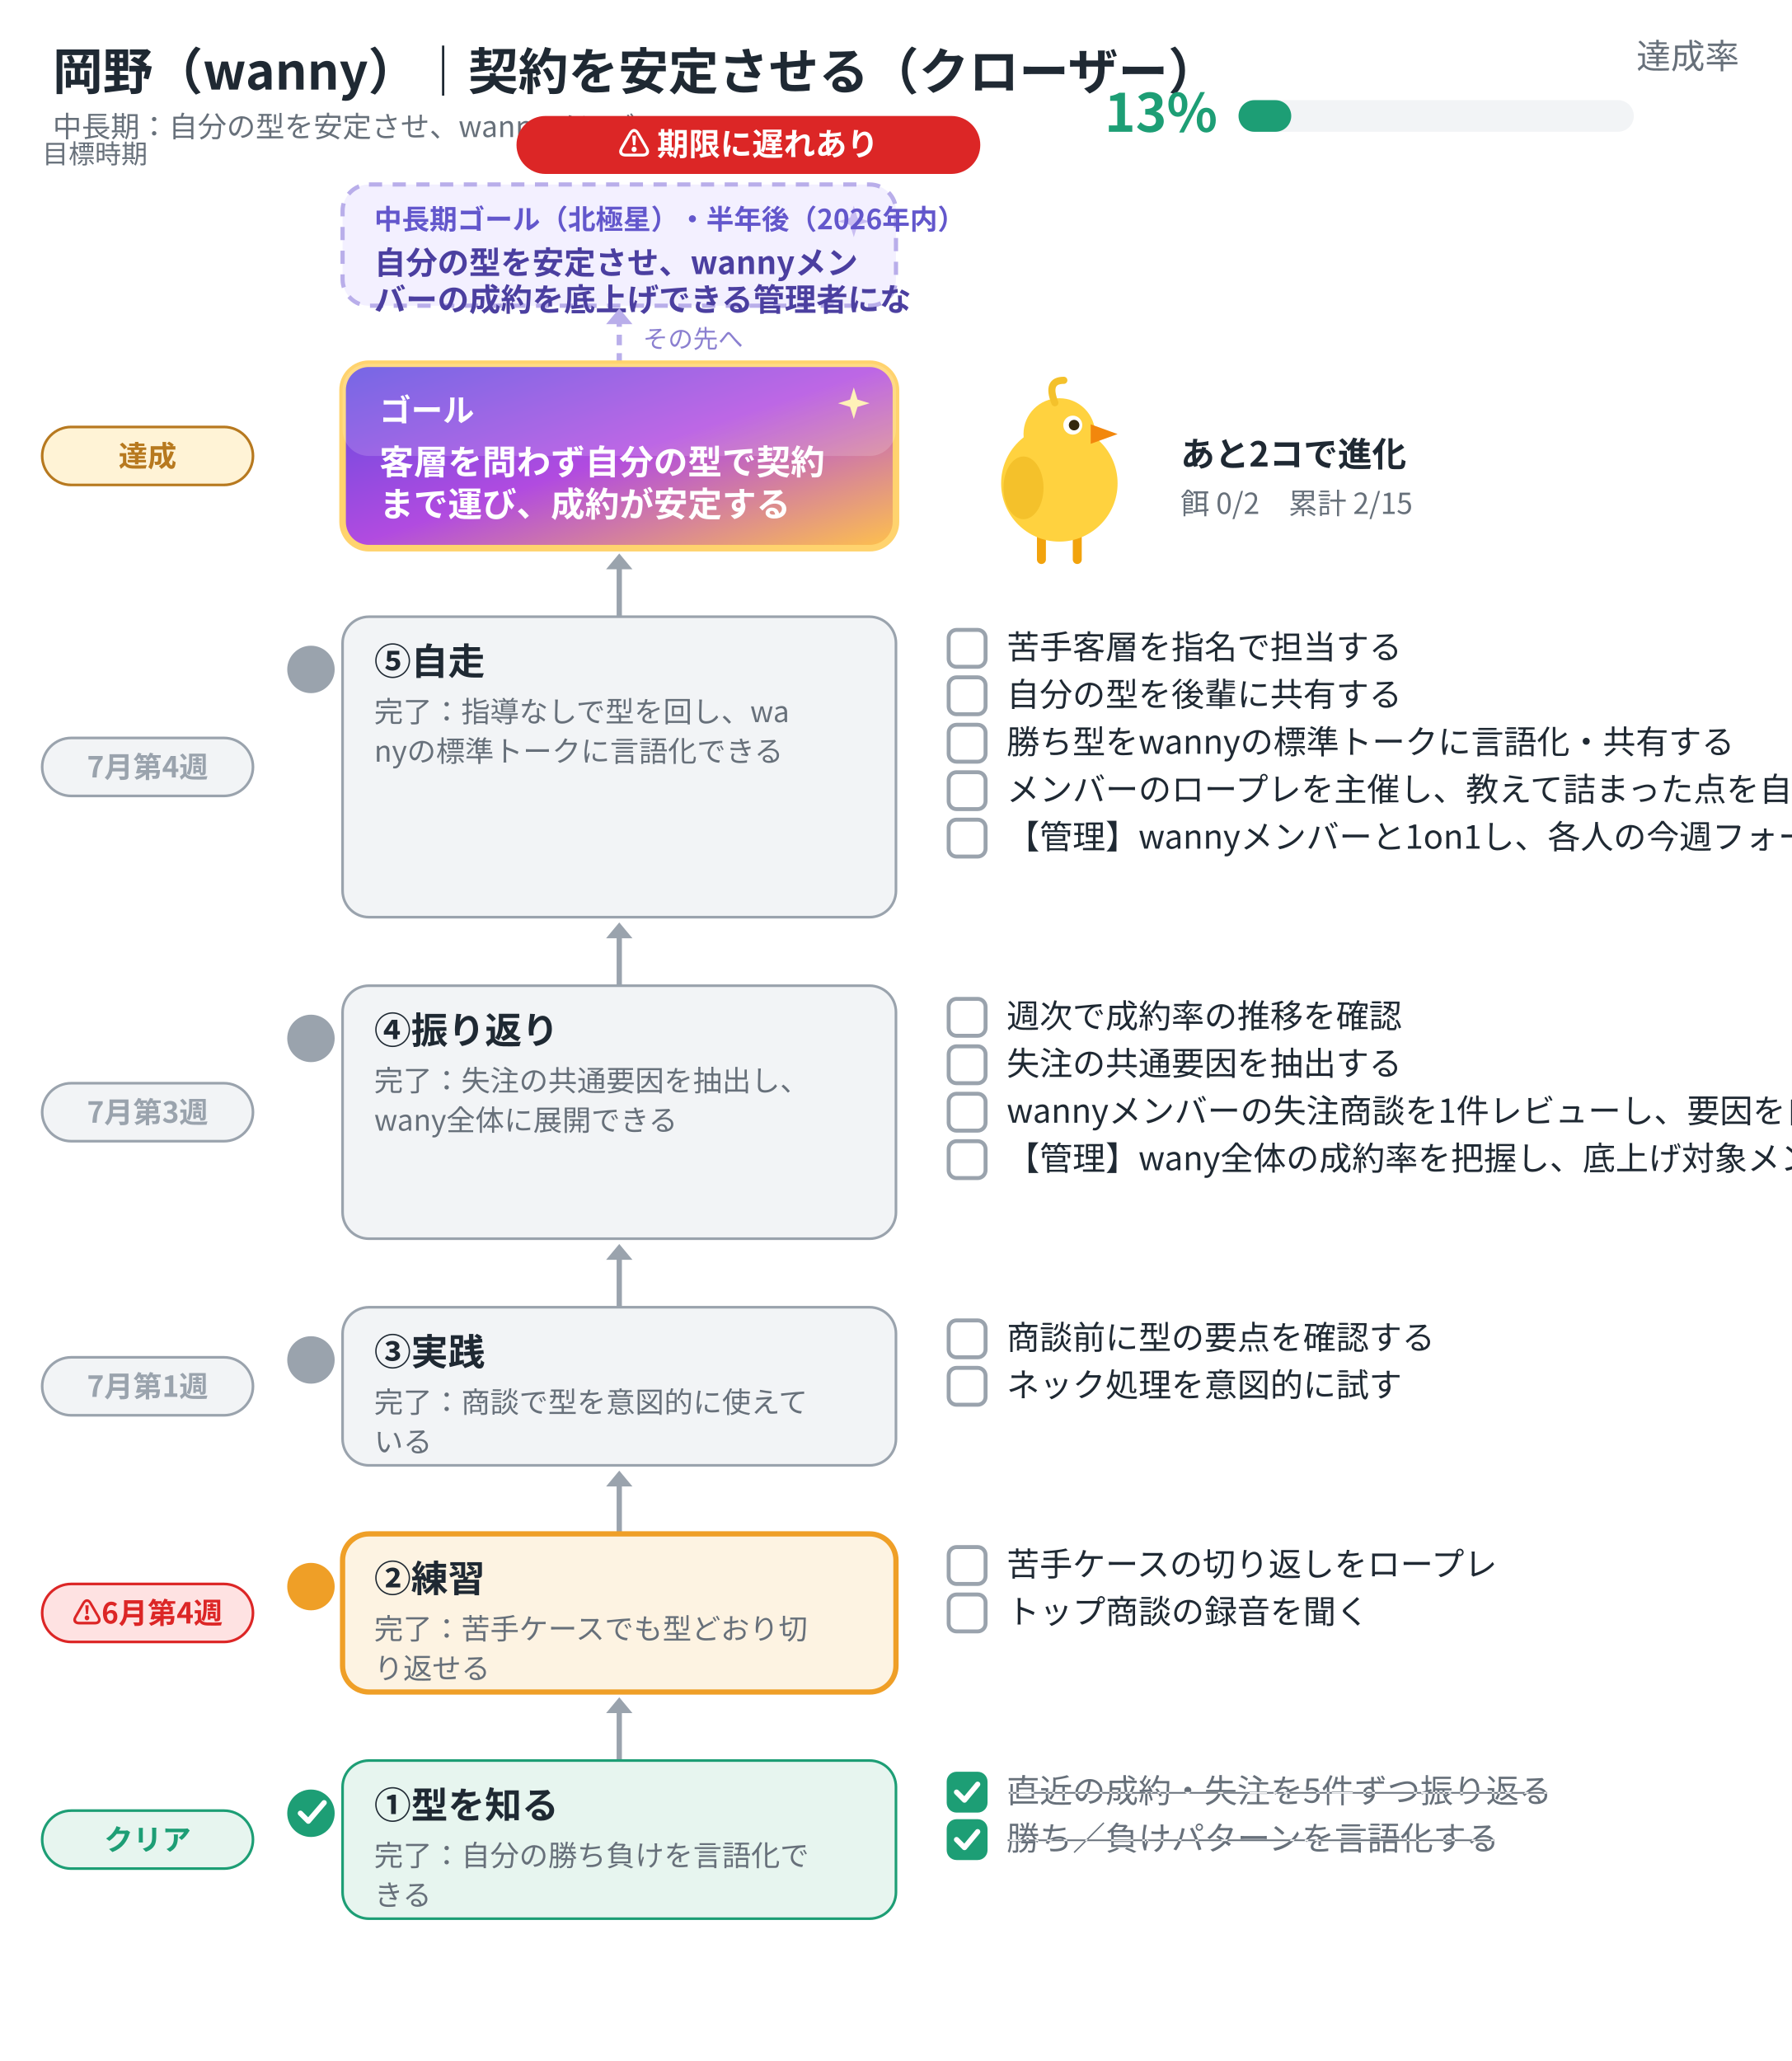
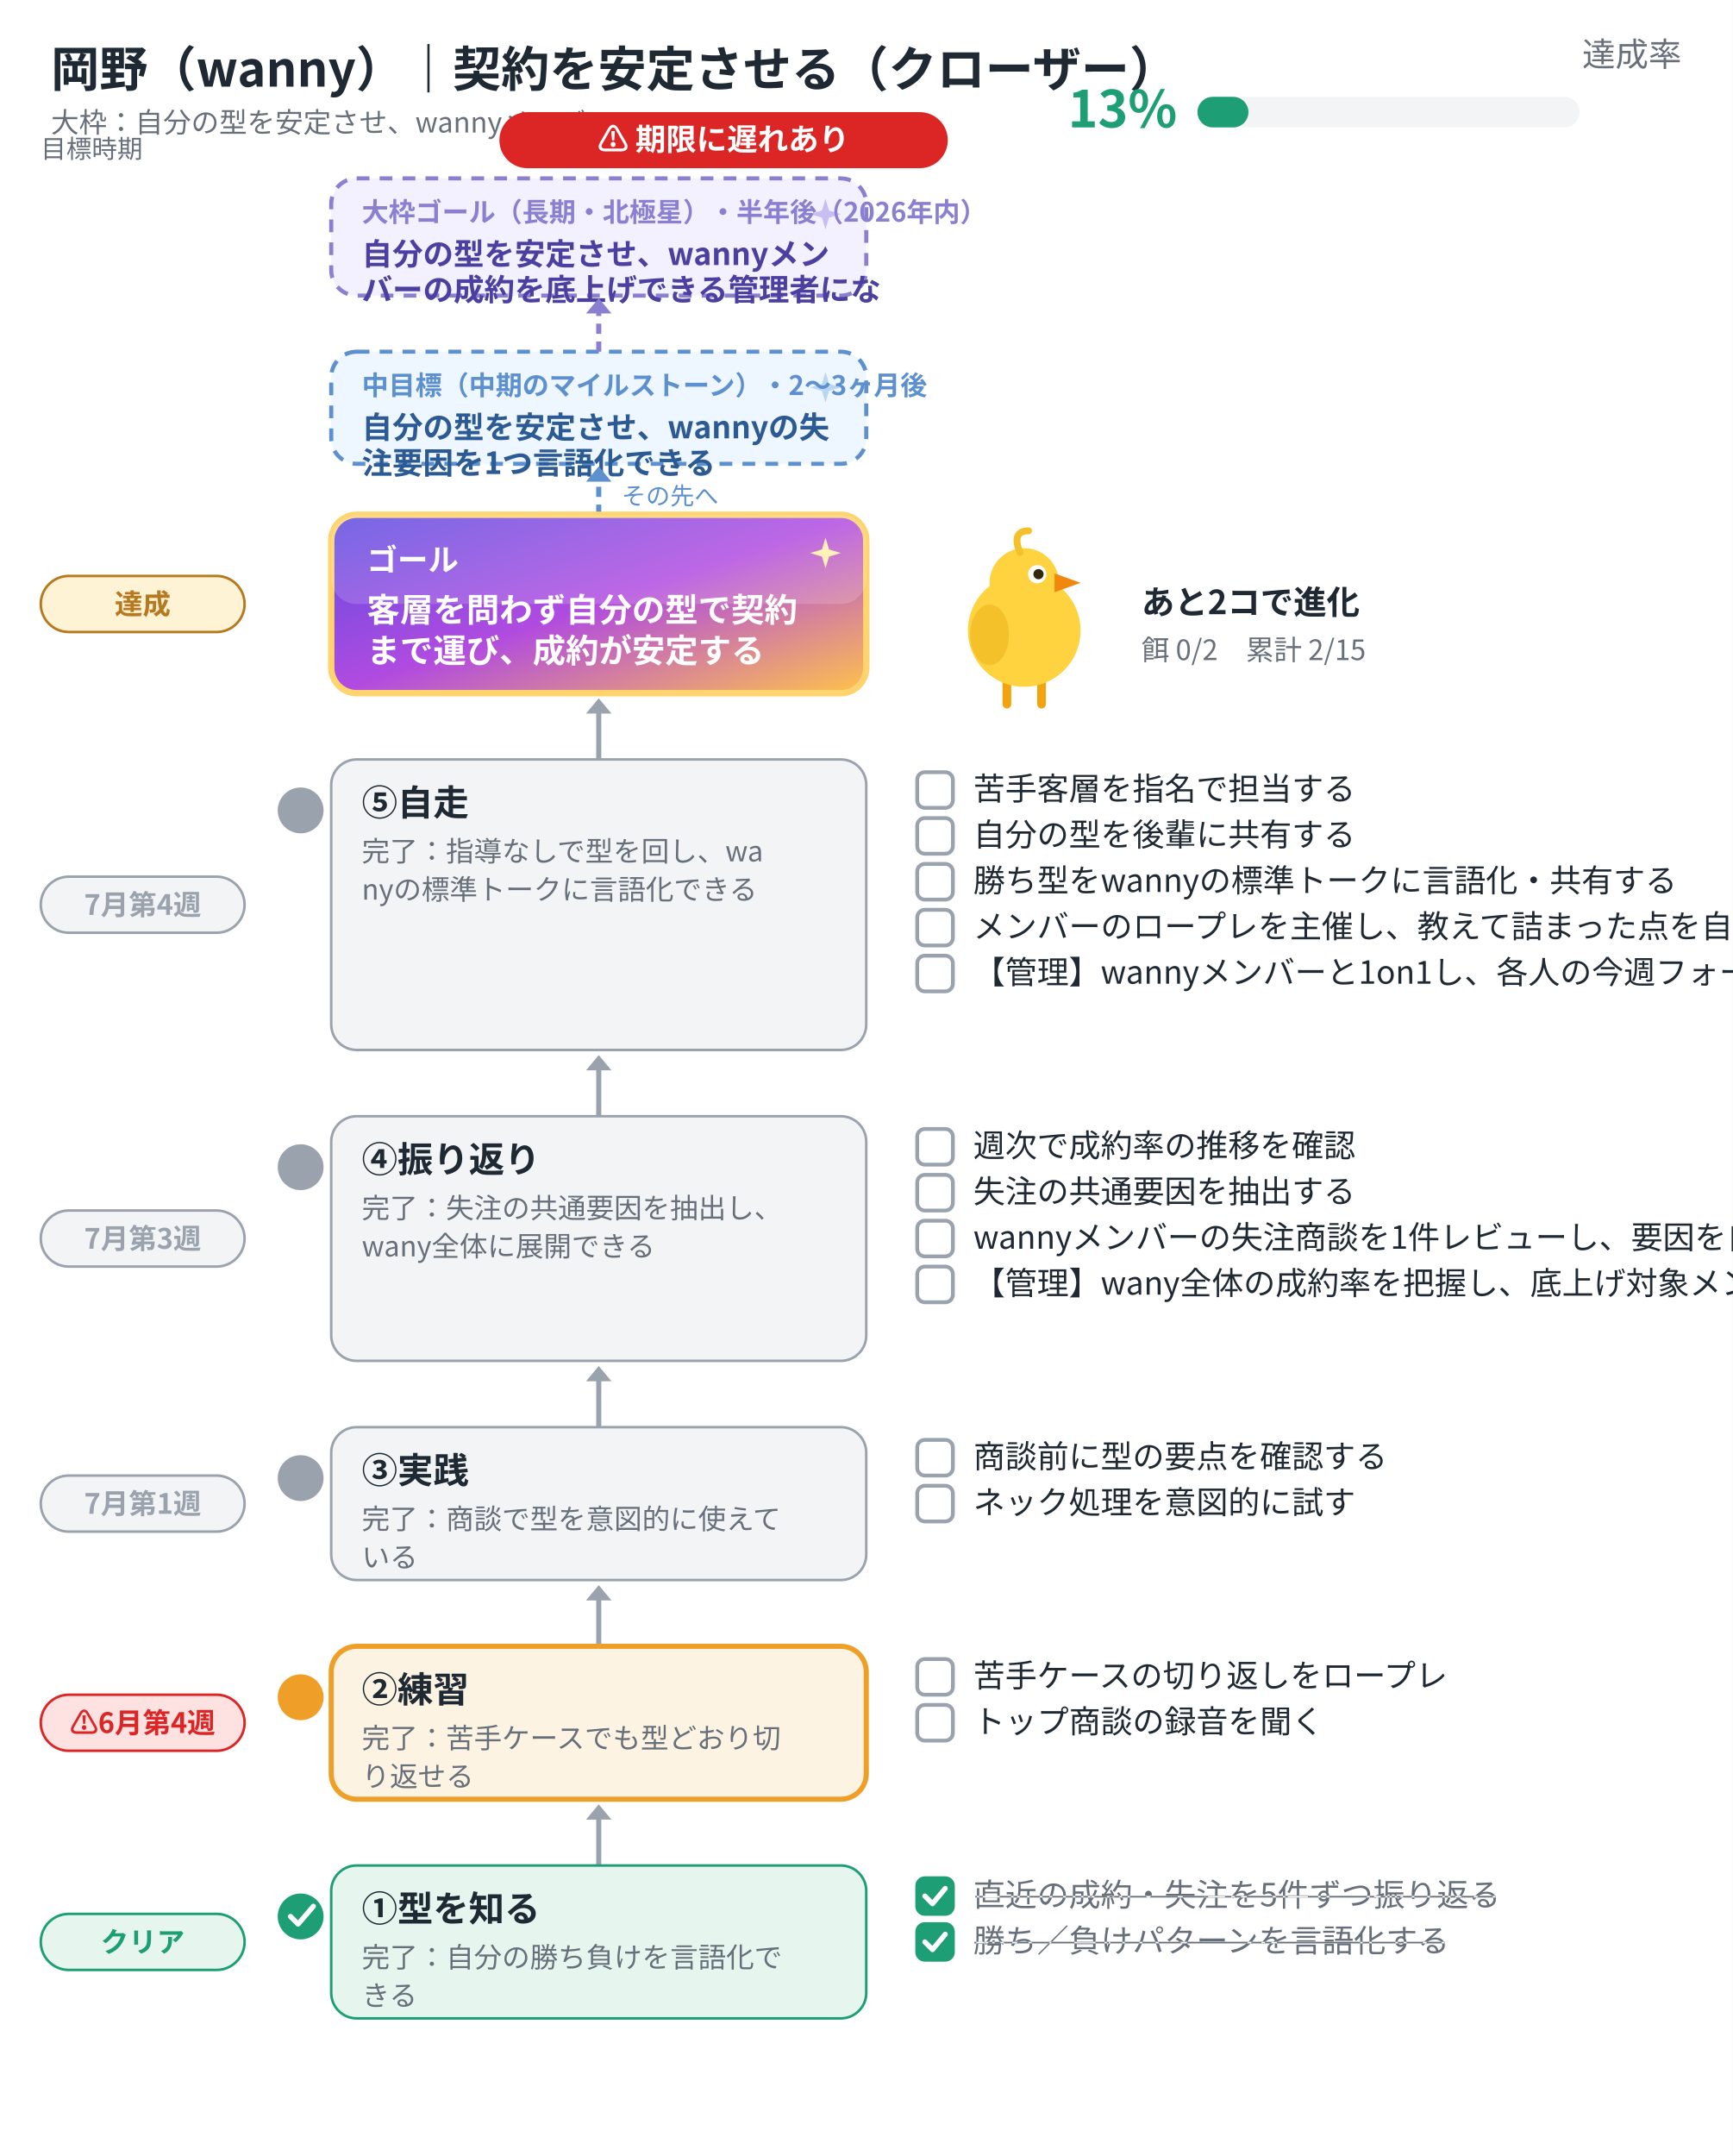
- <svg xmlns="http://www.w3.org/2000/svg" viewBox="0 0 680 782" font-family="Hiragino Sans, 'Noto Sans CJK JP', 'Yu Gothic', sans-serif" width="680" height="782">
+ <svg xmlns="http://www.w3.org/2000/svg" viewBox="0 0 680 846" font-family="Hiragino Sans, 'Noto Sans CJK JP', 'Yu Gothic', sans-serif" width="680" height="846">
  <defs>
    <linearGradient id="goalGrad" x1="0" y1="0" x2="1" y2="1">
      <stop offset="0" stop-color="#5B4BE0" />
      <stop offset="0.5" stop-color="#B14BE0" />
      <stop offset="1" stop-color="#FFC24B" />
    </linearGradient>
    <linearGradient id="phx" x1="0" y1="0" x2="0" y2="1">
      <stop offset="0" stop-color="#FFE259" />
      <stop offset="0.5" stop-color="#FF9A00" />
      <stop offset="1" stop-color="#FF3D00" />
    </linearGradient>
    <linearGradient id="phx2" x1="0" y1="0" x2="0" y2="1">
      <stop offset="0" stop-color="#FFF0A0" />
      <stop offset="1" stop-color="#FF7A00" />
    </linearGradient>
    <linearGradient id="hen" x1="0" y1="0" x2="1" y2="1">
      <stop offset="0" stop-color="#37C9B0" />
      <stop offset="0.6" stop-color="#3DA0E8" />
      <stop offset="1" stop-color="#7A5BE0" />
    </linearGradient>
    <linearGradient id="pcock" x1="0" y1="0" x2="0" y2="1">
      <stop offset="0" stop-color="#2BD0C0" />
      <stop offset="0.55" stop-color="#2E8FD0" />
      <stop offset="1" stop-color="#2E4BB0" />
    </linearGradient>
    <linearGradient id="gold" x1="0" y1="0" x2="0" y2="1">
      <stop offset="0" stop-color="#FFF0A8" />
      <stop offset="0.5" stop-color="#F2C230" />
      <stop offset="1" stop-color="#C8901A" />
    </linearGradient>
  </defs>
-   <rect x="0" y="0" width="680" height="782" fill="#FFFFFF" />
+   <rect x="0" y="0" width="680" height="846" fill="#FFFFFF" />
  <text x="20" y="34" font-size="19" font-weight="700" fill="#1F2933">岡野（wanny）｜契約を安定させる（クローザー）</text>
-   <text x="20" y="52" font-size="11" fill="#67707A">中長期：自分の型を安定させ、wannyメンバ…</text>
+   <text x="20" y="52" font-size="11" fill="#67707A">大枠：自分の型を安定させ、wannyメンバー…</text>
  <text x="660" y="26" text-anchor="end" font-size="13" fill="#67707A">達成率</text>
  <text x="462" y="50" text-anchor="end" font-size="20" font-weight="700" fill="#1D9E75">13%</text>
  <rect x="470" y="38" width="150" height="12" rx="6" fill="#F2F4F6" />
  <rect x="470" y="38" width="20" height="12" rx="6" fill="#1D9E75" />
-   <rect x="130" y="70" width="210" height="46" rx="10" fill="#F3F0FF" stroke="#B9AEEA" stroke-width="1.6" stroke-dasharray="5 4" />
+   <rect x="130" y="70" width="210" height="46" rx="10" fill="#F3F0FF" stroke="#8A7FD0" stroke-width="1.6" stroke-dasharray="5 4" />
  <polygon points="324.0,78.0 325.4,82.6 330.0,84.0 325.4,85.4 324.0,90.0 322.6,85.4 318.0,84.0 322.6,82.6" fill="#C9BEF2" />
-   <text x="142" y="87" font-size="10.5" font-weight="700" fill="#6357CC">中長期ゴール（北極星）・半年後（2026年内）</text>
+   <text x="142" y="87" font-size="10.5" font-weight="700" fill="#8A7FD0">大枠ゴール（長期・北極星）・半年後（2026年内）</text>
  <text x="142" y="104" font-size="12" font-weight="600" fill="#4B3FA0">自分の型を安定させ、wannyメン</text>
  <text x="142" y="118" font-size="12" font-weight="600" fill="#4B3FA0">バーの成約を底上げできる管理者にな</text>
-   <line x1="235.0" y1="138" x2="235.0" y2="121" stroke="#B9AEEA" stroke-width="2" stroke-dasharray="4 3" />
-   <path d="M230.0,123 L235.0,117 L240.0,123 Z" fill="#B9AEEA" />
-   <text x="244.0" y="132" font-size="9.5" fill="#8A7FD0">その先へ</text>
-   <rect x="130" y="138" width="210" height="70" rx="10" fill="url(#goalGrad)" stroke="#FFD36E" stroke-width="2.5" />
-   <rect x="130" y="138" width="210" height="35.0" rx="10" fill="#FFFFFF" opacity="0.16" />
-   <text x="144" y="160" font-size="12" font-weight="700" fill="#FFFFFF">ゴール</text>
-   <polygon points="324.0,147.0 325.4,151.6 330.0,153.0 325.4,154.4 324.0,159.0 322.6,154.4 318.0,153.0 322.6,151.6" fill="#FFF1B8" />
-   <text x="144" y="180" font-size="13" font-weight="600" fill="#FFFFFF">客層を問わず自分の型で契約</text>
-   <text x="144" y="196" font-size="13" font-weight="600" fill="#FFFFFF">まで運び、成約が安定する</text>
-   <rect x="16" y="162.0" width="80" height="22" rx="11" fill="#FFF3D6" stroke="#B7791F" stroke-width="1" />
-   <text x="56.0" y="177.0" text-anchor="middle" font-size="11" font-weight="700" fill="#B7791F">達成</text>
-   <line x1="395.2" y1="202.1" x2="395.2" y2="212.3" stroke="#F2A30D" stroke-width="3.4" stroke-linecap="round" />
-   <line x1="408.8" y1="202.1" x2="408.8" y2="212.3" stroke="#F2A30D" stroke-width="3.4" stroke-linecap="round" />
-   <circle cx="402.0" cy="183.4" r="22.1" fill="#FFD23F" />
-   <ellipse cx="388.4" cy="185.1" rx="7.6" ry="11.9" fill="#F4C12B" />
-   <circle cx="402.0" cy="164.7" r="13.6" fill="#FFD23F" />
-   <polygon points="413.9,161.0 424.1,164.7 413.9,168.4" fill="#F2870D" />
-   <circle cx="407.1" cy="161.3" r="3.6" fill="#FFFFFF" />
-   <circle cx="407.6" cy="161.3" r="2.0" fill="#33270D" />
-   <path d="M400.3,152.8Q396.9,144.3 403.7,144.3" fill="none" stroke="#F4C12B" stroke-width="2.7" stroke-linecap="round" stroke-linejoin="round" />
-   <text x="448" y="177" font-size="13" font-weight="700" fill="#1F2933">あと2コで進化</text>
-   <text x="448" y="195" font-size="11" fill="#67707A">餌 0/2　累計 2/15</text>
+   <rect x="130" y="138" width="210" height="44" rx="10" fill="#EEF6FF" stroke="#5C90CE" stroke-width="1.6" stroke-dasharray="5 4" />
+   <polygon points="324.0,146.0 325.4,150.6 330.0,152.0 325.4,153.4 324.0,158.0 322.6,153.4 318.0,152.0 322.6,150.6" fill="#B9D6F2" />
+   <text x="142" y="155" font-size="10.5" font-weight="700" fill="#5C90CE">中目標（中期のマイルストーン）・2〜3ヶ月後</text>
+   <text x="142" y="172" font-size="12" font-weight="600" fill="#2C5A93">自分の型を安定させ、wannyの失</text>
+   <text x="142" y="186" font-size="12" font-weight="600" fill="#2C5A93">注要因を1つ言語化できる</text>
+   <line x1="235.0" y1="202" x2="235.0" y2="187" stroke="#5C90CE" stroke-width="2" stroke-dasharray="4 3" />
+   <path d="M230.0,189 L235.0,183 L240.0,189 Z" fill="#5C90CE" />
+   <text x="244.0" y="198" font-size="9.5" fill="#5C90CE">その先へ</text>
+   <line x1="235.0" y1="138" x2="235.0" y2="121" stroke="#8A7FD0" stroke-width="2" stroke-dasharray="4 3" />
+   <path d="M230.0,123 L235.0,117 L240.0,123 Z" fill="#8A7FD0" />
+   <rect x="130" y="202" width="210" height="70" rx="10" fill="url(#goalGrad)" stroke="#FFD36E" stroke-width="2.5" />
+   <rect x="130" y="202" width="210" height="35.0" rx="10" fill="#FFFFFF" opacity="0.16" />
+   <text x="144" y="224" font-size="12" font-weight="700" fill="#FFFFFF">ゴール</text>
+   <polygon points="324.0,211.0 325.4,215.6 330.0,217.0 325.4,218.4 324.0,223.0 322.6,218.4 318.0,217.0 322.6,215.6" fill="#FFF1B8" />
+   <text x="144" y="244" font-size="13" font-weight="600" fill="#FFFFFF">客層を問わず自分の型で契約</text>
+   <text x="144" y="260" font-size="13" font-weight="600" fill="#FFFFFF">まで運び、成約が安定する</text>
+   <rect x="16" y="226.0" width="80" height="22" rx="11" fill="#FFF3D6" stroke="#B7791F" stroke-width="1" />
+   <text x="56.0" y="241.0" text-anchor="middle" font-size="11" font-weight="700" fill="#B7791F">達成</text>
+   <line x1="395.2" y1="266.1" x2="395.2" y2="276.3" stroke="#F2A30D" stroke-width="3.4" stroke-linecap="round" />
+   <line x1="408.8" y1="266.1" x2="408.8" y2="276.3" stroke="#F2A30D" stroke-width="3.4" stroke-linecap="round" />
+   <circle cx="402.0" cy="247.4" r="22.1" fill="#FFD23F" />
+   <ellipse cx="388.4" cy="249.1" rx="7.6" ry="11.9" fill="#F4C12B" />
+   <circle cx="402.0" cy="228.7" r="13.6" fill="#FFD23F" />
+   <polygon points="413.9,225.0 424.1,228.7 413.9,232.4" fill="#F2870D" />
+   <circle cx="407.1" cy="225.3" r="3.6" fill="#FFFFFF" />
+   <circle cx="407.6" cy="225.3" r="2.0" fill="#33270D" />
+   <path d="M400.3,216.8Q396.9,208.3 403.7,208.3" fill="none" stroke="#F4C12B" stroke-width="2.7" stroke-linecap="round" stroke-linejoin="round" />
+   <text x="448" y="241" font-size="13" font-weight="700" fill="#1F2933">あと2コで進化</text>
+   <text x="448" y="259" font-size="11" fill="#67707A">餌 0/2　累計 2/15</text>
  <text x="16" y="62" font-size="10" fill="#67707A">目標時期</text>
-   <line x1="235.0" y1="234" x2="235.0" y2="214" stroke="#9AA3AD" stroke-width="2" />
-   <path d="M230.0,216 L235.0,210 L240.0,216 Z" fill="#9AA3AD" />
-   <rect x="130" y="234" width="210" height="114" rx="10" fill="#F2F4F6" stroke="#9AA3AD" stroke-width="1" />
-   <circle cx="118" cy="254" r="9" fill="#9AA3AD" />
-   <text x="142" y="256" font-size="14" font-weight="700" fill="#1F2933">⑤自走</text>
-   <text x="142" y="274" font-size="11" fill="#67707A">完了：指導なしで型を回し、wa</text>
-   <text x="142" y="289" font-size="11" fill="#67707A">nyの標準トークに言語化できる</text>
-   <rect x="16" y="280.0" width="80" height="22" rx="11" fill="#F2F4F6" stroke="#9AA3AD" stroke-width="1" />
-   <text x="56.0" y="295.0" text-anchor="middle" font-size="11" font-weight="700" fill="#9AA3AD">7月第4週</text>
-   <rect x="360" y="239" width="14" height="14" rx="3" fill="#fff" stroke="#9AA3AD" stroke-width="1.5" />
-   <text x="382" y="250" font-size="12.5" fill="#1F2933">苦手客層を指名で担当する</text>
-   <rect x="360" y="257" width="14" height="14" rx="3" fill="#fff" stroke="#9AA3AD" stroke-width="1.5" />
-   <text x="382" y="268" font-size="12.5" fill="#1F2933">自分の型を後輩に共有する</text>
-   <rect x="360" y="275" width="14" height="14" rx="3" fill="#fff" stroke="#9AA3AD" stroke-width="1.5" />
-   <text x="382" y="286" font-size="12.5" fill="#1F2933">勝ち型をwannyの標準トークに言語化・共有する</text>
-   <rect x="360" y="293" width="14" height="14" rx="3" fill="#fff" stroke="#9AA3AD" stroke-width="1.5" />
-   <text x="382" y="304" font-size="12.5" fill="#1F2933">メンバーのロープレを主催し、教えて詰まった点を自分の再発見に使う</text>
-   <rect x="360" y="311" width="14" height="14" rx="3" fill="#fff" stroke="#9AA3AD" stroke-width="1.5" />
-   <text x="382" y="322" font-size="12.5" fill="#1F2933">【管理】wannyメンバーと1on1し、各人の今週フォーカスを握る</text>
-   <line x1="235.0" y1="374" x2="235.0" y2="354" stroke="#9AA3AD" stroke-width="2" />
-   <path d="M230.0,356 L235.0,350 L240.0,356 Z" fill="#9AA3AD" />
-   <rect x="130" y="374" width="210" height="96" rx="10" fill="#F2F4F6" stroke="#9AA3AD" stroke-width="1" />
-   <circle cx="118" cy="394" r="9" fill="#9AA3AD" />
-   <text x="142" y="396" font-size="14" font-weight="700" fill="#1F2933">④振り返り</text>
-   <text x="142" y="414" font-size="11" fill="#67707A">完了：失注の共通要因を抽出し、</text>
-   <text x="142" y="429" font-size="11" fill="#67707A">wany全体に展開できる</text>
-   <rect x="16" y="411.0" width="80" height="22" rx="11" fill="#F2F4F6" stroke="#9AA3AD" stroke-width="1" />
-   <text x="56.0" y="426.0" text-anchor="middle" font-size="11" font-weight="700" fill="#9AA3AD">7月第3週</text>
-   <rect x="360" y="379" width="14" height="14" rx="3" fill="#fff" stroke="#9AA3AD" stroke-width="1.5" />
-   <text x="382" y="390" font-size="12.5" fill="#1F2933">週次で成約率の推移を確認</text>
-   <rect x="360" y="397" width="14" height="14" rx="3" fill="#fff" stroke="#9AA3AD" stroke-width="1.5" />
-   <text x="382" y="408" font-size="12.5" fill="#1F2933">失注の共通要因を抽出する</text>
-   <rect x="360" y="415" width="14" height="14" rx="3" fill="#fff" stroke="#9AA3AD" stroke-width="1.5" />
-   <text x="382" y="426" font-size="12.5" fill="#1F2933">wannyメンバーの失注商談を1件レビューし、要因を自分の型と照合</text>
-   <rect x="360" y="433" width="14" height="14" rx="3" fill="#fff" stroke="#9AA3AD" stroke-width="1.5" />
-   <text x="382" y="444" font-size="12.5" fill="#1F2933">【管理】wany全体の成約率を把握し、底上げ対象メンバーを決める</text>
-   <line x1="235.0" y1="496" x2="235.0" y2="476" stroke="#9AA3AD" stroke-width="2" />
-   <path d="M230.0,478 L235.0,472 L240.0,478 Z" fill="#9AA3AD" />
-   <rect x="130" y="496" width="210" height="60" rx="10" fill="#F2F4F6" stroke="#9AA3AD" stroke-width="1" />
-   <circle cx="118" cy="516" r="9" fill="#9AA3AD" />
-   <text x="142" y="518" font-size="14" font-weight="700" fill="#1F2933">③実践</text>
-   <text x="142" y="536" font-size="11" fill="#67707A">完了：商談で型を意図的に使えて</text>
-   <text x="142" y="551" font-size="11" fill="#67707A">いる</text>
-   <rect x="16" y="515.0" width="80" height="22" rx="11" fill="#F2F4F6" stroke="#9AA3AD" stroke-width="1" />
-   <text x="56.0" y="530.0" text-anchor="middle" font-size="11" font-weight="700" fill="#9AA3AD">7月第1週</text>
-   <rect x="360" y="501" width="14" height="14" rx="3" fill="#fff" stroke="#9AA3AD" stroke-width="1.5" />
-   <text x="382" y="512" font-size="12.5" fill="#1F2933">商談前に型の要点を確認する</text>
-   <rect x="360" y="519" width="14" height="14" rx="3" fill="#fff" stroke="#9AA3AD" stroke-width="1.5" />
-   <text x="382" y="530" font-size="12.5" fill="#1F2933">ネック処理を意図的に試す</text>
-   <line x1="235.0" y1="582" x2="235.0" y2="562" stroke="#9AA3AD" stroke-width="2" />
-   <path d="M230.0,564 L235.0,558 L240.0,564 Z" fill="#9AA3AD" />
-   <rect x="130" y="582" width="210" height="60" rx="10" fill="#FDF3E2" stroke="#EF9F27" stroke-width="2" />
-   <circle cx="118" cy="602" r="9" fill="#EF9F27" />
-   <text x="142" y="604" font-size="14" font-weight="700" fill="#1F2933">②練習</text>
-   <text x="142" y="622" font-size="11" fill="#67707A">完了：苦手ケースでも型どおり切</text>
-   <text x="142" y="637" font-size="11" fill="#67707A">り返せる</text>
-   <rect x="16" y="601.0" width="80" height="22" rx="11" fill="#FEE2E2" stroke="#DC2626" stroke-width="1" />
-   <text x="56.0" y="616.0" text-anchor="middle" font-size="11" font-weight="700" fill="#DC2626">⚠6月第4週</text>
-   <rect x="360" y="587" width="14" height="14" rx="3" fill="#fff" stroke="#9AA3AD" stroke-width="1.5" />
-   <text x="382" y="598" font-size="12.5" fill="#1F2933">苦手ケースの切り返しをロープレ</text>
-   <rect x="360" y="605" width="14" height="14" rx="3" fill="#fff" stroke="#9AA3AD" stroke-width="1.5" />
-   <text x="382" y="616" font-size="12.5" fill="#1F2933">トップ商談の録音を聞く</text>
-   <line x1="235.0" y1="668" x2="235.0" y2="648" stroke="#9AA3AD" stroke-width="2" />
-   <path d="M230.0,650 L235.0,644 L240.0,650 Z" fill="#9AA3AD" />
-   <rect x="130" y="668" width="210" height="60" rx="10" fill="#E7F5EF" stroke="#1D9E75" stroke-width="1" />
-   <circle cx="118" cy="688" r="9" fill="#1D9E75" />
-   <path d="M114,688 l3,3 l6,-7" fill="none" stroke="#fff" stroke-width="2" stroke-linecap="round" stroke-linejoin="round" />
-   <text x="142" y="690" font-size="14" font-weight="700" fill="#1F2933">①型を知る</text>
-   <text x="142" y="708" font-size="11" fill="#67707A">完了：自分の勝ち負けを言語化で</text>
-   <text x="142" y="723" font-size="11" fill="#67707A">きる</text>
-   <rect x="16" y="687.0" width="80" height="22" rx="11" fill="#E7F5EF" stroke="#1D9E75" stroke-width="1" />
-   <text x="56.0" y="702.0" text-anchor="middle" font-size="11" font-weight="700" fill="#1D9E75">クリア</text>
-   <rect x="360" y="673" width="14" height="14" rx="3" fill="#1D9E75" stroke="#1D9E75" stroke-width="1.5" />
-   <path d="M363,680 l3,3 l5,-6" fill="none" stroke="#fff" stroke-width="2" stroke-linecap="round" stroke-linejoin="round" />
-   <text x="382" y="684" font-size="12.5" fill="#67707A" text-decoration="line-through">直近の成約・失注を5件ずつ振り返る</text>
-   <rect x="360" y="691" width="14" height="14" rx="3" fill="#1D9E75" stroke="#1D9E75" stroke-width="1.5" />
-   <path d="M363,698 l3,3 l5,-6" fill="none" stroke="#fff" stroke-width="2" stroke-linecap="round" stroke-linejoin="round" />
-   <text x="382" y="702" font-size="12.5" fill="#67707A" text-decoration="line-through">勝ち／負けパターンを言語化する</text>
+   <line x1="235.0" y1="298" x2="235.0" y2="278" stroke="#9AA3AD" stroke-width="2" />
+   <path d="M230.0,280 L235.0,274 L240.0,280 Z" fill="#9AA3AD" />
+   <rect x="130" y="298" width="210" height="114" rx="10" fill="#F2F4F6" stroke="#9AA3AD" stroke-width="1" />
+   <circle cx="118" cy="318" r="9" fill="#9AA3AD" />
+   <text x="142" y="320" font-size="14" font-weight="700" fill="#1F2933">⑤自走</text>
+   <text x="142" y="338" font-size="11" fill="#67707A">完了：指導なしで型を回し、wa</text>
+   <text x="142" y="353" font-size="11" fill="#67707A">nyの標準トークに言語化できる</text>
+   <rect x="16" y="344.0" width="80" height="22" rx="11" fill="#F2F4F6" stroke="#9AA3AD" stroke-width="1" />
+   <text x="56.0" y="359.0" text-anchor="middle" font-size="11" font-weight="700" fill="#9AA3AD">7月第4週</text>
+   <rect x="360" y="303" width="14" height="14" rx="3" fill="#fff" stroke="#9AA3AD" stroke-width="1.5" />
+   <text x="382" y="314" font-size="12.5" fill="#1F2933">苦手客層を指名で担当する</text>
+   <rect x="360" y="321" width="14" height="14" rx="3" fill="#fff" stroke="#9AA3AD" stroke-width="1.5" />
+   <text x="382" y="332" font-size="12.5" fill="#1F2933">自分の型を後輩に共有する</text>
+   <rect x="360" y="339" width="14" height="14" rx="3" fill="#fff" stroke="#9AA3AD" stroke-width="1.5" />
+   <text x="382" y="350" font-size="12.5" fill="#1F2933">勝ち型をwannyの標準トークに言語化・共有する</text>
+   <rect x="360" y="357" width="14" height="14" rx="3" fill="#fff" stroke="#9AA3AD" stroke-width="1.5" />
+   <text x="382" y="368" font-size="12.5" fill="#1F2933">メンバーのロープレを主催し、教えて詰まった点を自分の再発見に使う</text>
+   <rect x="360" y="375" width="14" height="14" rx="3" fill="#fff" stroke="#9AA3AD" stroke-width="1.5" />
+   <text x="382" y="386" font-size="12.5" fill="#1F2933">【管理】wannyメンバーと1on1し、各人の今週フォーカスを握る</text>
+   <line x1="235.0" y1="438" x2="235.0" y2="418" stroke="#9AA3AD" stroke-width="2" />
+   <path d="M230.0,420 L235.0,414 L240.0,420 Z" fill="#9AA3AD" />
+   <rect x="130" y="438" width="210" height="96" rx="10" fill="#F2F4F6" stroke="#9AA3AD" stroke-width="1" />
+   <circle cx="118" cy="458" r="9" fill="#9AA3AD" />
+   <text x="142" y="460" font-size="14" font-weight="700" fill="#1F2933">④振り返り</text>
+   <text x="142" y="478" font-size="11" fill="#67707A">完了：失注の共通要因を抽出し、</text>
+   <text x="142" y="493" font-size="11" fill="#67707A">wany全体に展開できる</text>
+   <rect x="16" y="475.0" width="80" height="22" rx="11" fill="#F2F4F6" stroke="#9AA3AD" stroke-width="1" />
+   <text x="56.0" y="490.0" text-anchor="middle" font-size="11" font-weight="700" fill="#9AA3AD">7月第3週</text>
+   <rect x="360" y="443" width="14" height="14" rx="3" fill="#fff" stroke="#9AA3AD" stroke-width="1.5" />
+   <text x="382" y="454" font-size="12.5" fill="#1F2933">週次で成約率の推移を確認</text>
+   <rect x="360" y="461" width="14" height="14" rx="3" fill="#fff" stroke="#9AA3AD" stroke-width="1.5" />
+   <text x="382" y="472" font-size="12.5" fill="#1F2933">失注の共通要因を抽出する</text>
+   <rect x="360" y="479" width="14" height="14" rx="3" fill="#fff" stroke="#9AA3AD" stroke-width="1.5" />
+   <text x="382" y="490" font-size="12.5" fill="#1F2933">wannyメンバーの失注商談を1件レビューし、要因を自分の型と照合</text>
+   <rect x="360" y="497" width="14" height="14" rx="3" fill="#fff" stroke="#9AA3AD" stroke-width="1.5" />
+   <text x="382" y="508" font-size="12.5" fill="#1F2933">【管理】wany全体の成約率を把握し、底上げ対象メンバーを決める</text>
+   <line x1="235.0" y1="560" x2="235.0" y2="540" stroke="#9AA3AD" stroke-width="2" />
+   <path d="M230.0,542 L235.0,536 L240.0,542 Z" fill="#9AA3AD" />
+   <rect x="130" y="560" width="210" height="60" rx="10" fill="#F2F4F6" stroke="#9AA3AD" stroke-width="1" />
+   <circle cx="118" cy="580" r="9" fill="#9AA3AD" />
+   <text x="142" y="582" font-size="14" font-weight="700" fill="#1F2933">③実践</text>
+   <text x="142" y="600" font-size="11" fill="#67707A">完了：商談で型を意図的に使えて</text>
+   <text x="142" y="615" font-size="11" fill="#67707A">いる</text>
+   <rect x="16" y="579.0" width="80" height="22" rx="11" fill="#F2F4F6" stroke="#9AA3AD" stroke-width="1" />
+   <text x="56.0" y="594.0" text-anchor="middle" font-size="11" font-weight="700" fill="#9AA3AD">7月第1週</text>
+   <rect x="360" y="565" width="14" height="14" rx="3" fill="#fff" stroke="#9AA3AD" stroke-width="1.5" />
+   <text x="382" y="576" font-size="12.5" fill="#1F2933">商談前に型の要点を確認する</text>
+   <rect x="360" y="583" width="14" height="14" rx="3" fill="#fff" stroke="#9AA3AD" stroke-width="1.5" />
+   <text x="382" y="594" font-size="12.5" fill="#1F2933">ネック処理を意図的に試す</text>
+   <line x1="235.0" y1="646" x2="235.0" y2="626" stroke="#9AA3AD" stroke-width="2" />
+   <path d="M230.0,628 L235.0,622 L240.0,628 Z" fill="#9AA3AD" />
+   <rect x="130" y="646" width="210" height="60" rx="10" fill="#FDF3E2" stroke="#EF9F27" stroke-width="2" />
+   <circle cx="118" cy="666" r="9" fill="#EF9F27" />
+   <text x="142" y="668" font-size="14" font-weight="700" fill="#1F2933">②練習</text>
+   <text x="142" y="686" font-size="11" fill="#67707A">完了：苦手ケースでも型どおり切</text>
+   <text x="142" y="701" font-size="11" fill="#67707A">り返せる</text>
+   <rect x="16" y="665.0" width="80" height="22" rx="11" fill="#FEE2E2" stroke="#DC2626" stroke-width="1" />
+   <text x="56.0" y="680.0" text-anchor="middle" font-size="11" font-weight="700" fill="#DC2626">⚠6月第4週</text>
+   <rect x="360" y="651" width="14" height="14" rx="3" fill="#fff" stroke="#9AA3AD" stroke-width="1.5" />
+   <text x="382" y="662" font-size="12.5" fill="#1F2933">苦手ケースの切り返しをロープレ</text>
+   <rect x="360" y="669" width="14" height="14" rx="3" fill="#fff" stroke="#9AA3AD" stroke-width="1.5" />
+   <text x="382" y="680" font-size="12.5" fill="#1F2933">トップ商談の録音を聞く</text>
+   <line x1="235.0" y1="732" x2="235.0" y2="712" stroke="#9AA3AD" stroke-width="2" />
+   <path d="M230.0,714 L235.0,708 L240.0,714 Z" fill="#9AA3AD" />
+   <rect x="130" y="732" width="210" height="60" rx="10" fill="#E7F5EF" stroke="#1D9E75" stroke-width="1" />
+   <circle cx="118" cy="752" r="9" fill="#1D9E75" />
+   <path d="M114,752 l3,3 l6,-7" fill="none" stroke="#fff" stroke-width="2" stroke-linecap="round" stroke-linejoin="round" />
+   <text x="142" y="754" font-size="14" font-weight="700" fill="#1F2933">①型を知る</text>
+   <text x="142" y="772" font-size="11" fill="#67707A">完了：自分の勝ち負けを言語化で</text>
+   <text x="142" y="787" font-size="11" fill="#67707A">きる</text>
+   <rect x="16" y="751.0" width="80" height="22" rx="11" fill="#E7F5EF" stroke="#1D9E75" stroke-width="1" />
+   <text x="56.0" y="766.0" text-anchor="middle" font-size="11" font-weight="700" fill="#1D9E75">クリア</text>
+   <rect x="360" y="737" width="14" height="14" rx="3" fill="#1D9E75" stroke="#1D9E75" stroke-width="1.5" />
+   <path d="M363,744 l3,3 l5,-6" fill="none" stroke="#fff" stroke-width="2" stroke-linecap="round" stroke-linejoin="round" />
+   <text x="382" y="748" font-size="12.5" fill="#67707A" text-decoration="line-through">直近の成約・失注を5件ずつ振り返る</text>
+   <rect x="360" y="755" width="14" height="14" rx="3" fill="#1D9E75" stroke="#1D9E75" stroke-width="1.5" />
+   <path d="M363,762 l3,3 l5,-6" fill="none" stroke="#fff" stroke-width="2" stroke-linecap="round" stroke-linejoin="round" />
+   <text x="382" y="766" font-size="12.5" fill="#67707A" text-decoration="line-through">勝ち／負けパターンを言語化する</text>
  <rect x="196" y="44" width="176" height="22" rx="11" fill="#DC2626" />
  <text x="284.0" y="59" text-anchor="middle" font-size="12" font-weight="700" fill="#FFFFFF">⚠ 期限に遅れあり</text>
</svg>
